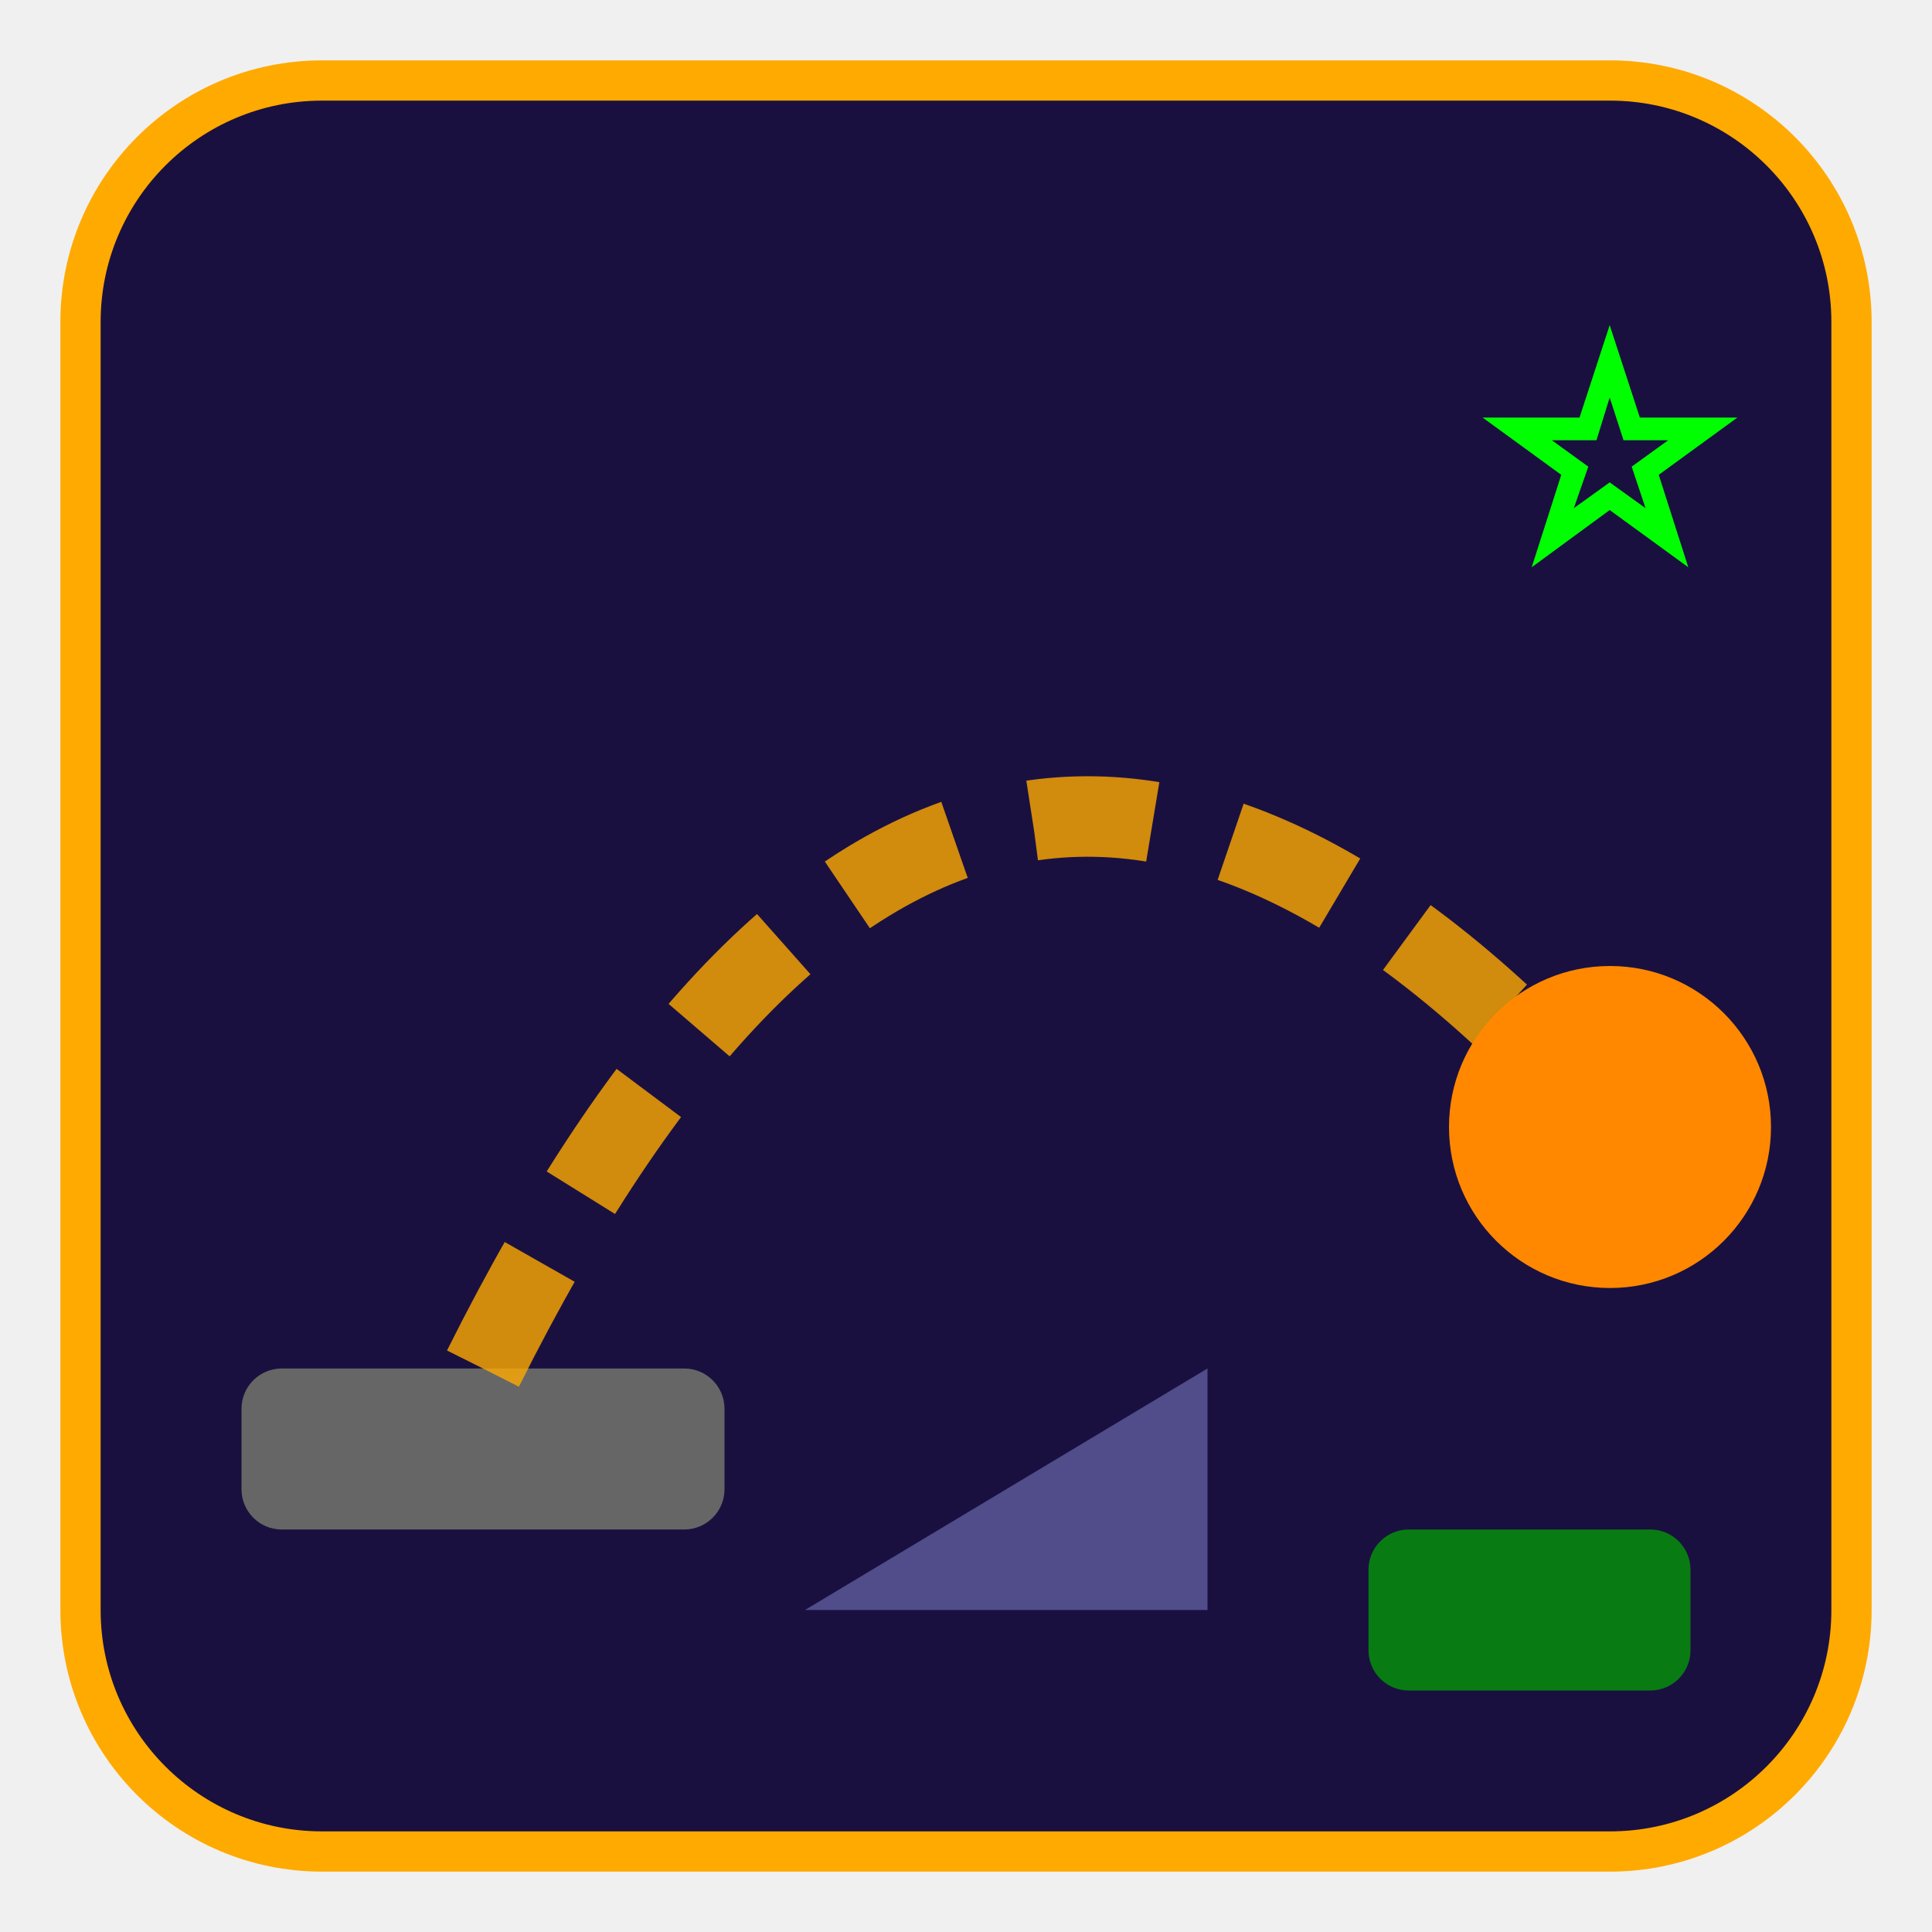
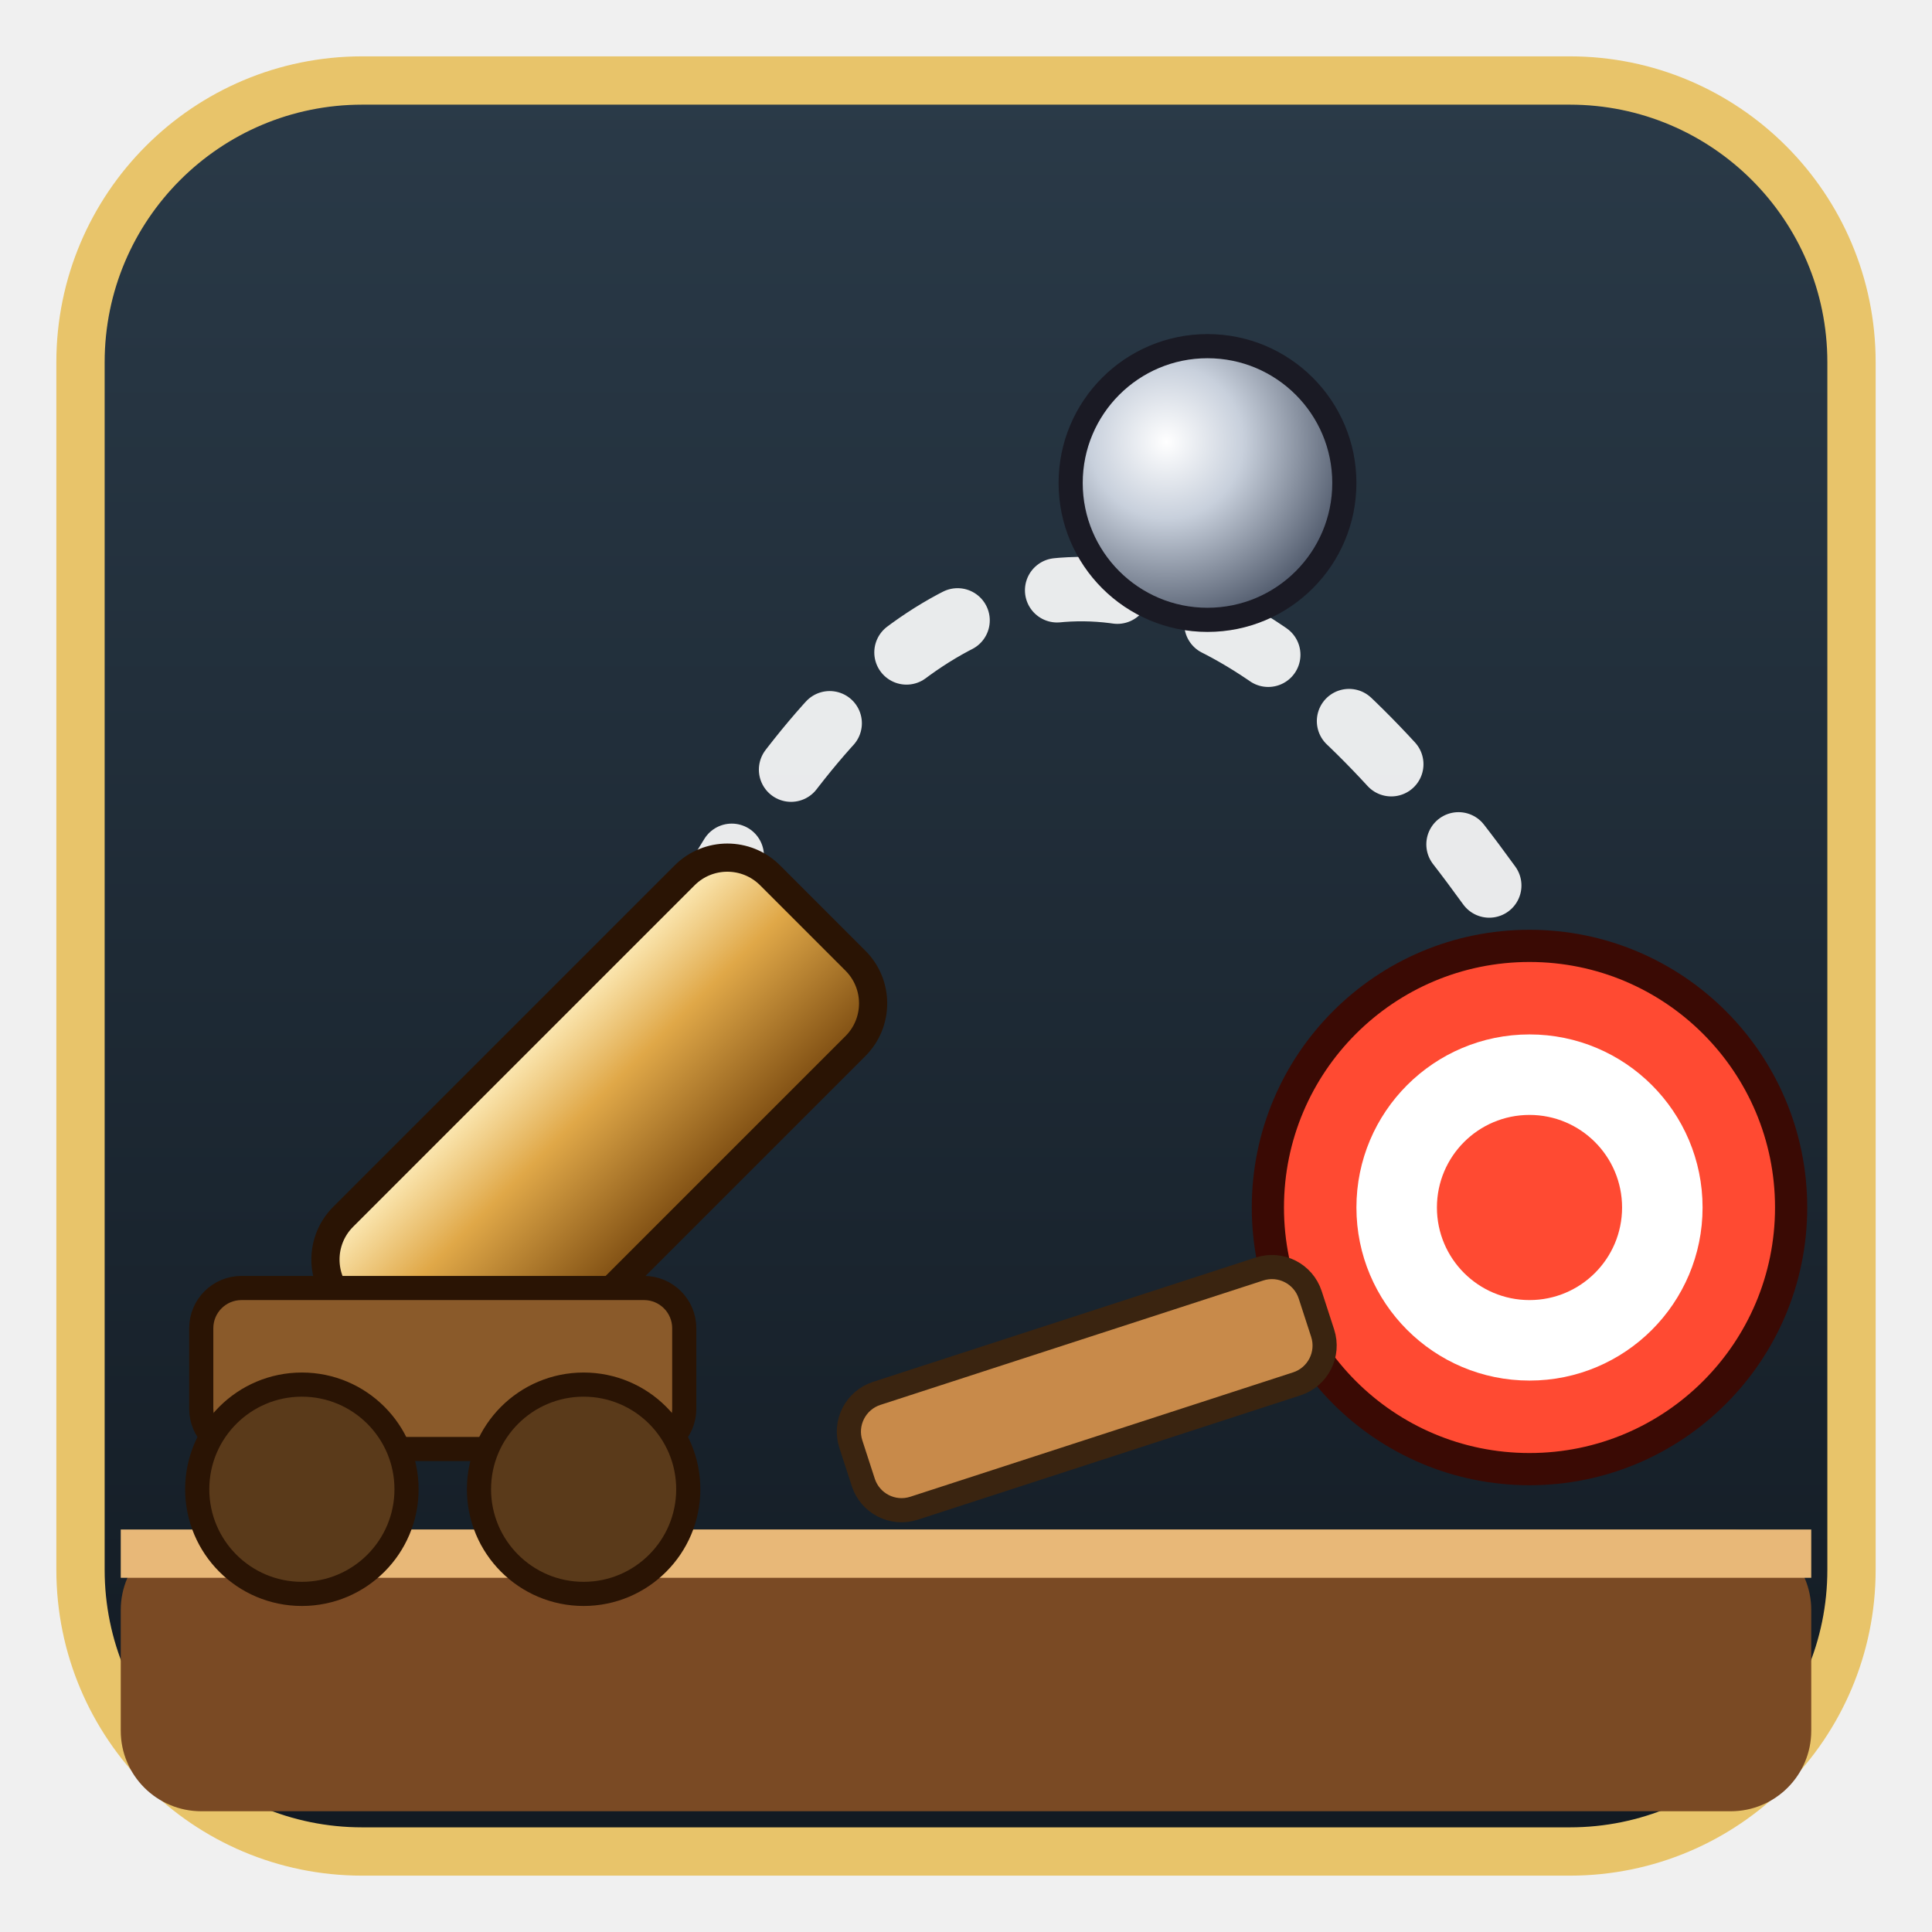
<svg xmlns="http://www.w3.org/2000/svg" viewBox="0 0 48 48">
-   <rect x="2" y="2" width="44" height="44" rx="6" fill="#1a1040" stroke="#fa0" stroke-width="1" />
-   <rect x="6" y="34" width="12" height="4" rx="1" fill="#666" />
-   <path d="M12 34 Q24 10 40 28" fill="none" stroke="#fa0" stroke-width="2" stroke-dasharray="3,2" opacity="0.8" />
-   <circle cx="40" cy="28" r="4" fill="#f80" />
-   <text x="40" y="14" text-anchor="middle" font-size="10" fill="#0f0">⭐</text>
-   <polygon points="20,40 30,40 30,34" fill="#66a" opacity="0.7" />
-   <rect x="34" y="38" width="8" height="4" rx="1" fill="#0a0" opacity="0.7" />
+   <defs>
+     <linearGradient id="bg" x1="0" y1="0" x2="0" y2="1">
+       <stop offset="0" stop-color="#2a3a48" />
+       <stop offset="1" stop-color="#121a22" />
+     </linearGradient>
+     <linearGradient id="brass" x1="0" y1="0" x2="0" y2="1">
+       <stop offset="0" stop-color="#fff0c0" />
+       <stop offset="0.4" stop-color="#e0a848" />
+       <stop offset="1" stop-color="#7a4a10" />
+     </linearGradient>
+     <radialGradient id="ball" cx="0.35" cy="0.35" r="0.7">
+       <stop offset="0" stop-color="#ffffff" />
+       <stop offset="0.4" stop-color="#c8d0dc" />
+       <stop offset="1" stop-color="#4a5466" />
+     </radialGradient>
+   </defs>
+   <rect x="2" y="2" width="44" height="44" rx="7" fill="url(#bg)" stroke="#e8c46a" stroke-width="1.2" />
+   <rect x="3" y="38" width="42" height="7" rx="2" fill="#7a4a24" />
+   <rect x="3" y="38" width="42" height="1.2" fill="#e8b878" />
+   <path d="M14 30 Q24 4 37 22" fill="none" stroke="#ffffff" stroke-width="1.6" stroke-dasharray="1.5,2.6" stroke-linecap="round" opacity="0.9" />
+   <circle cx="38" cy="30" r="6.5" fill="#ff4a32" stroke="#3a0a04" stroke-width="0.8" />
+   <circle cx="38" cy="30" r="4.3" fill="#ffffff" />
+   <circle cx="38" cy="30" r="2.3" fill="#ff4a32" />
+   <rect x="21" y="33" width="12" height="3" rx="1" fill="#c88a4a" stroke="#3a2410" stroke-width="0.6" transform="rotate(-18 27 34.5)" />
+   <g transform="rotate(-45 11 32)">
+     <rect x="9" y="29" width="15" height="6" rx="1.5" fill="url(#brass)" stroke="#2a1404" stroke-width="0.7" />
+   </g>
+   <rect x="5" y="32" width="12" height="4" rx="1" fill="#8a5a2a" stroke="#2a1404" stroke-width="0.6" />
+   <circle cx="7.5" cy="37" r="2.6" fill="#5a3a1a" stroke="#2a1404" stroke-width="0.6" />
+   <circle cx="14.5" cy="37" r="2.6" fill="#5a3a1a" stroke="#2a1404" stroke-width="0.6" />
+   <circle cx="30" cy="12" r="3.4" fill="url(#ball)" stroke="#1a1a24" stroke-width="0.6" />
</svg>
